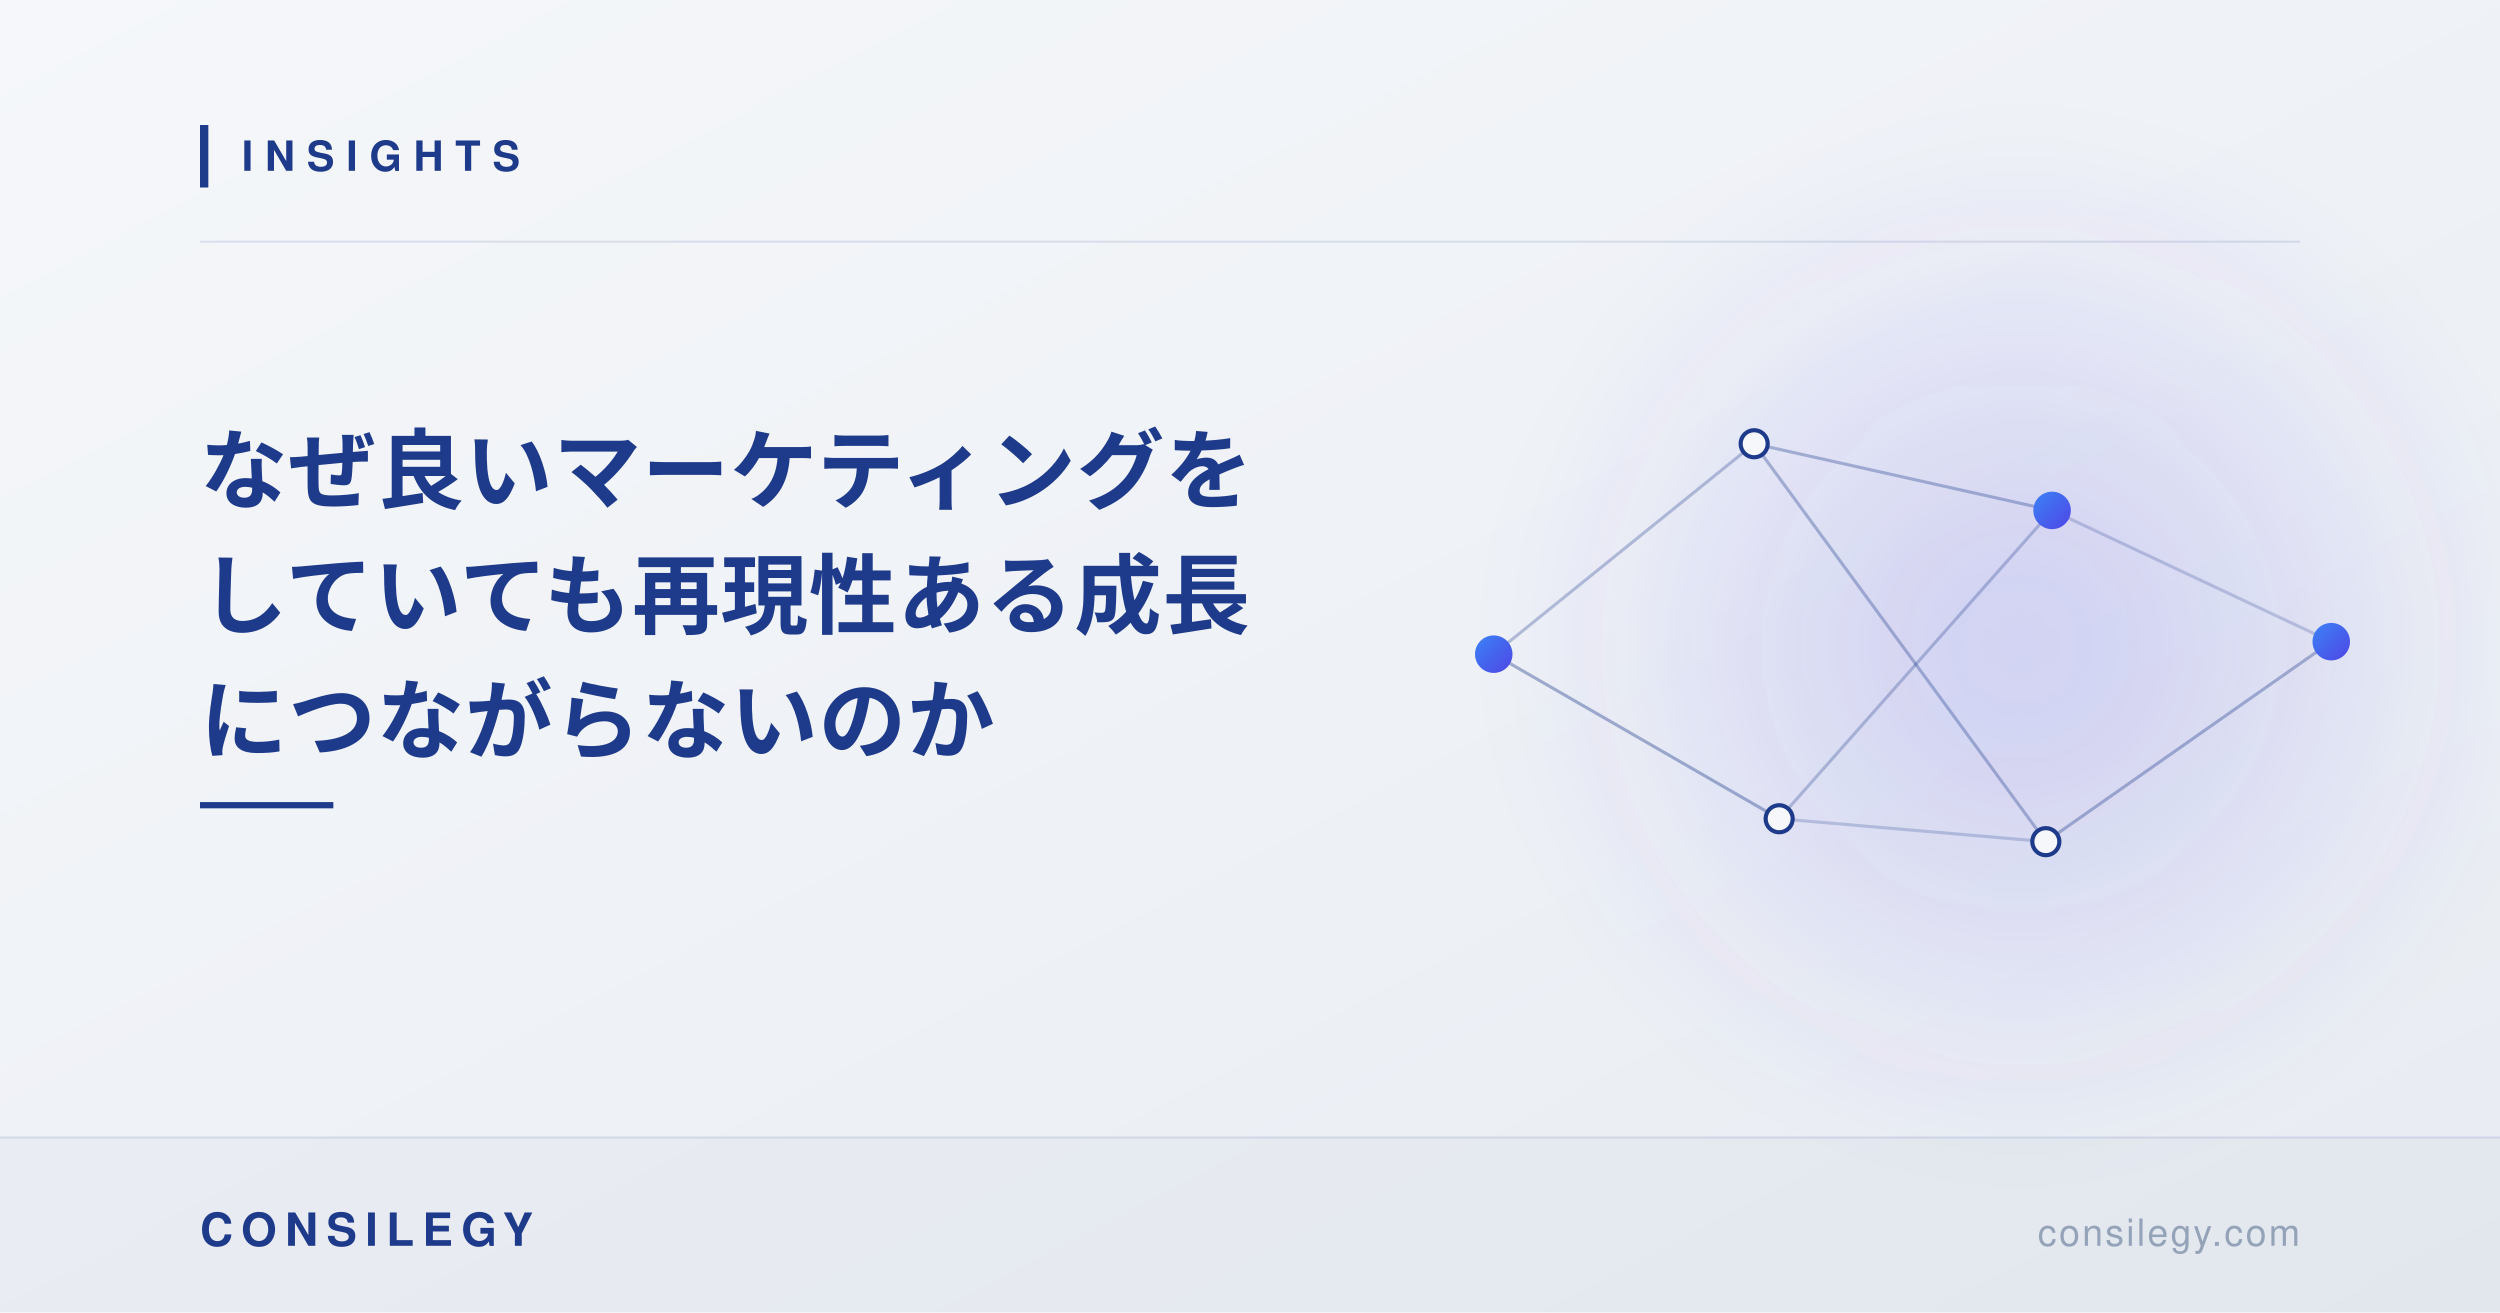
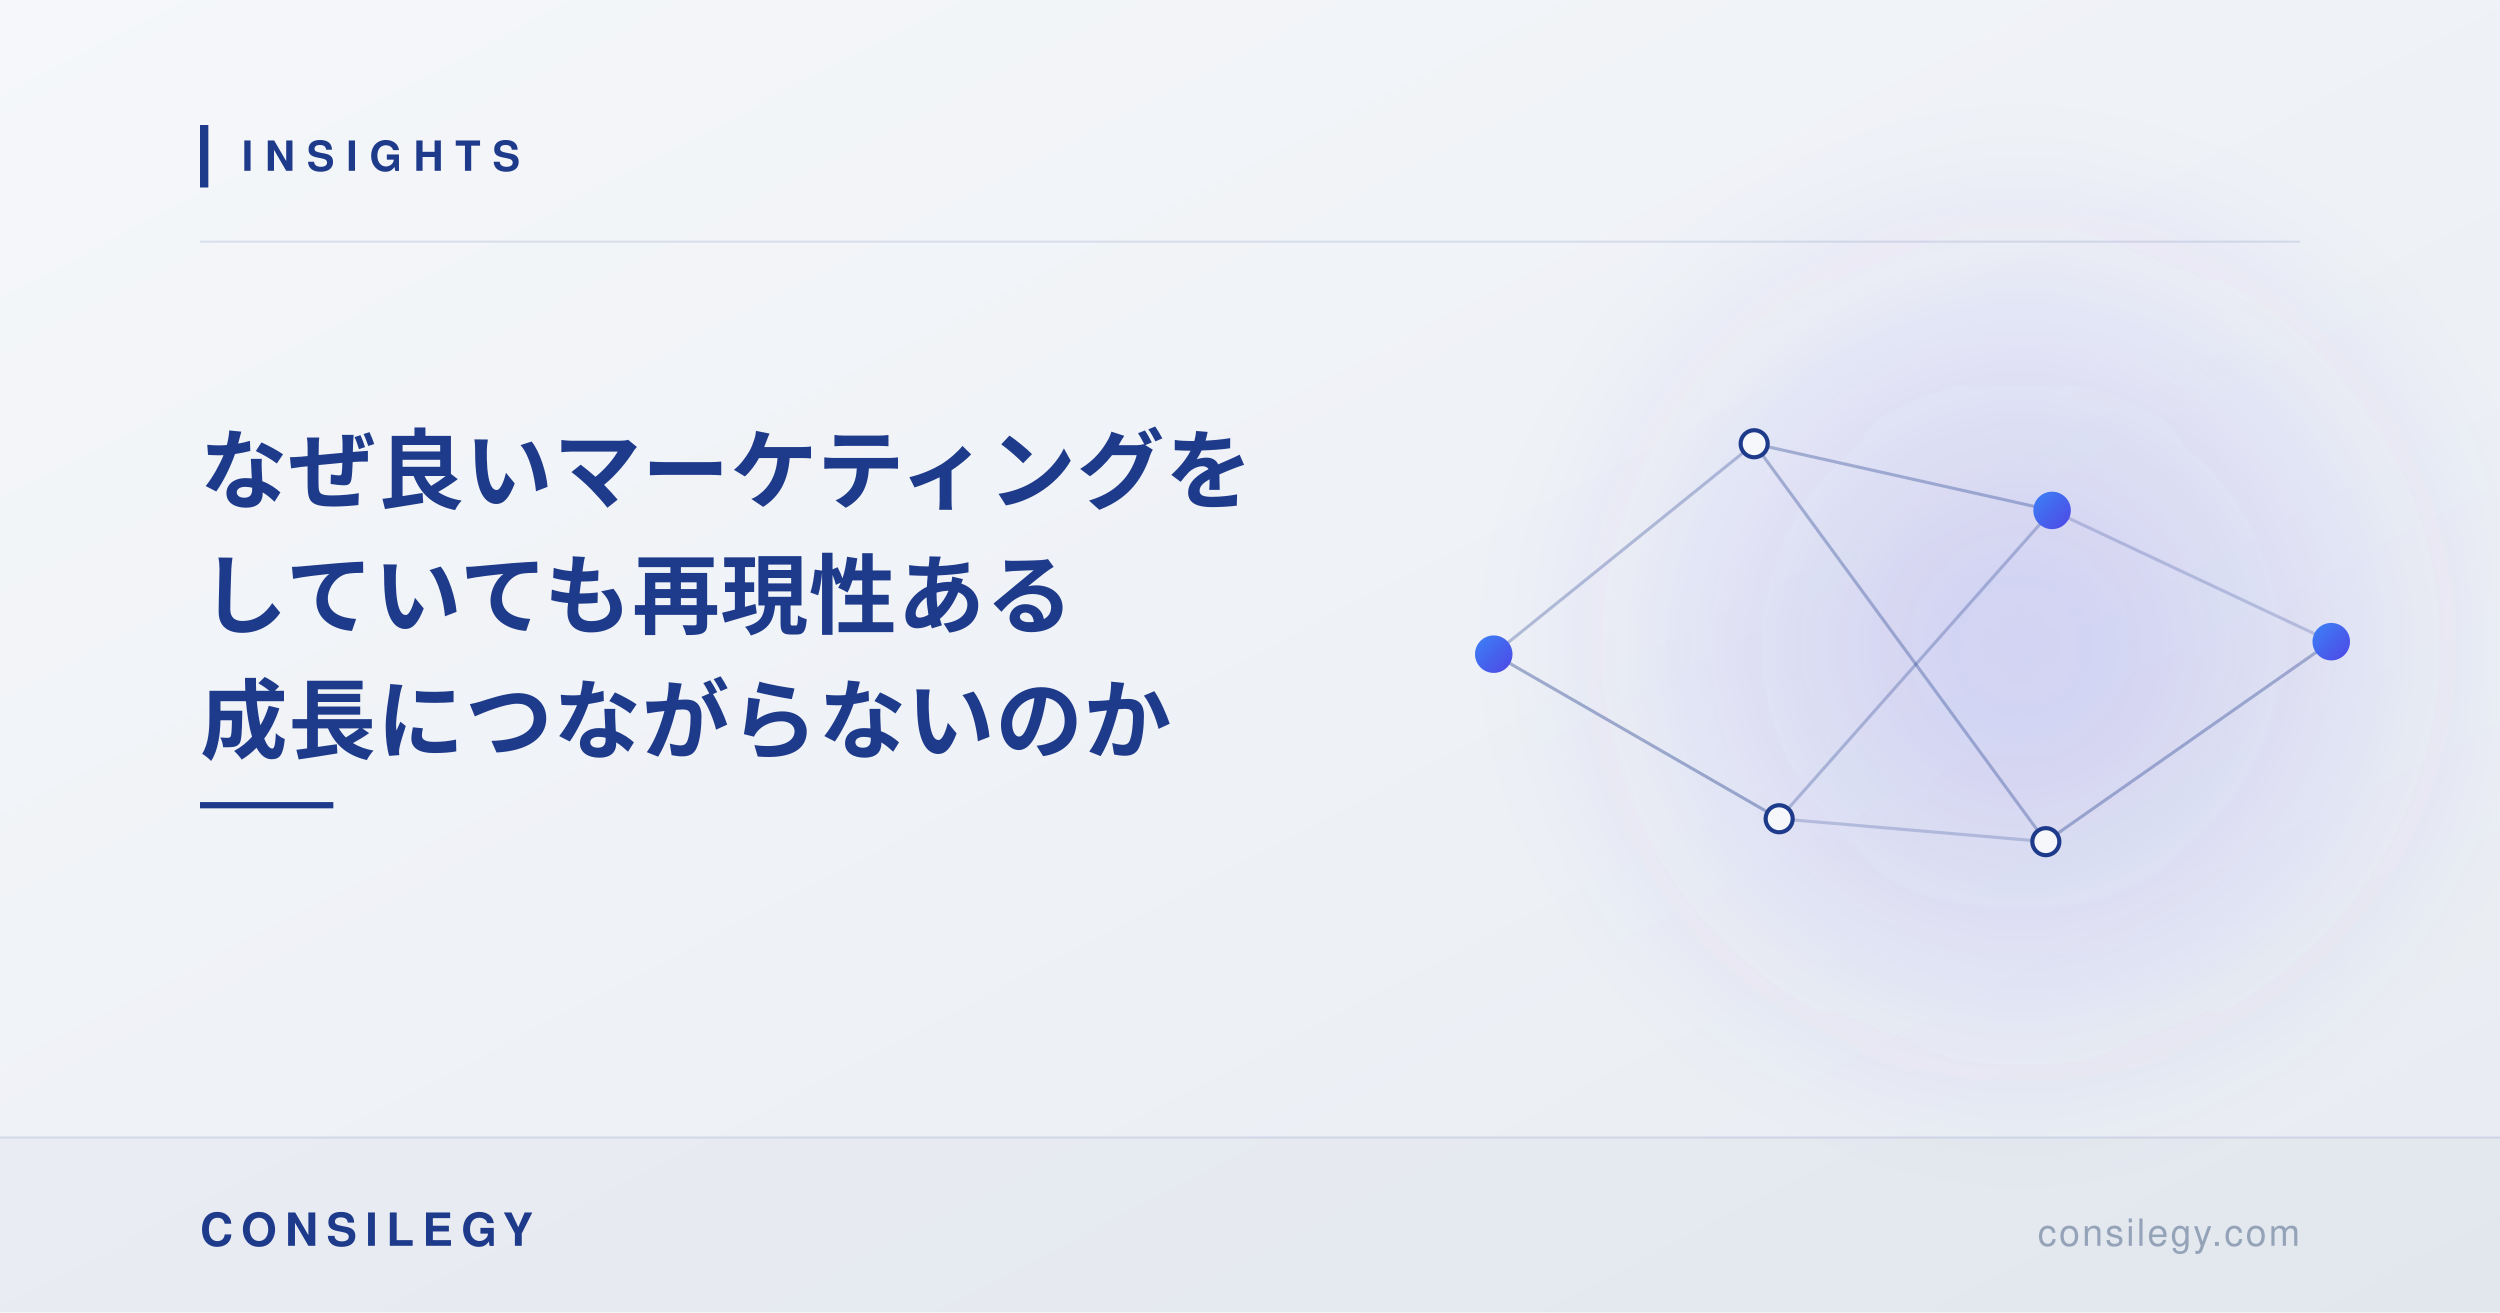
<svg xmlns="http://www.w3.org/2000/svg" viewBox="0 0 1200 630" width="1200" height="630">
  <defs>
    <linearGradient id="bg" x1="0%" y1="0%" x2="100%" y2="100%">
      <stop offset="0%" stop-color="#F5F7FA" />
      <stop offset="100%" stop-color="#E8ECF2" />
    </linearGradient>
    <linearGradient id="bi" x1="0%" y1="0%" x2="100%" y2="100%">
      <stop offset="0%" stop-color="#3B82F6" />
      <stop offset="100%" stop-color="#4F46E5" />
    </linearGradient>
    <radialGradient id="glow" cx="50%" cy="50%" r="50%">
      <stop offset="0%" stop-color="#4F46E5" stop-opacity="0.20" />
      <stop offset="100%" stop-color="#4F46E5" stop-opacity="0" />
    </radialGradient>
    <filter id="soft" x="-60%" y="-60%" width="220%" height="220%">
      <feGaussianBlur stdDeviation="26" />
    </filter>
  </defs>
  <rect width="1200" height="630" fill="url(#bg)" />
  <circle cx="970" cy="310" r="240" fill="url(#glow)" filter="url(#soft)" />
  <line x1="717" y1="314" x2="842" y2="213" stroke="#1E3A8A" stroke-opacity="0.29" stroke-width="1.5" />
  <line x1="717" y1="314" x2="854" y2="393" stroke="#1E3A8A" stroke-opacity="0.38" stroke-width="1.5" />
  <line x1="842" y1="213" x2="985" y2="245" stroke="#1E3A8A" stroke-opacity="0.33" stroke-width="1.5" />
  <line x1="842" y1="213" x2="982" y2="404" stroke="#1E3A8A" stroke-opacity="0.33" stroke-width="1.5" />
  <line x1="854" y1="393" x2="985" y2="245" stroke="#1E3A8A" stroke-opacity="0.28" stroke-width="1.5" />
  <line x1="854" y1="393" x2="982" y2="404" stroke="#1E3A8A" stroke-opacity="0.22" stroke-width="1.5" />
  <line x1="985" y1="245" x2="1119" y2="308" stroke="#1E3A8A" stroke-opacity="0.22" stroke-width="1.5" />
  <line x1="982" y1="404" x2="1119" y2="308" stroke="#1E3A8A" stroke-opacity="0.35" stroke-width="1.5" />
  <circle cx="717" cy="314" r="9" fill="url(#bi)" />
  <circle cx="842" cy="213" r="6.5" fill="#F5F7FA" stroke="#1E3A8A" stroke-width="2" />
  <circle cx="854" cy="393" r="6.5" fill="#F5F7FA" stroke="#1E3A8A" stroke-width="2" />
  <circle cx="985" cy="245" r="9" fill="url(#bi)" />
  <circle cx="982" cy="404" r="6.5" fill="#F5F7FA" stroke="#1E3A8A" stroke-width="2" />
  <circle cx="1119" cy="308" r="9" fill="url(#bi)" />
  <rect x="96" y="60" width="4" height="30" fill="#1E3A8A" />
  <text x="116" y="82" font-family="'Helvetica Neue',Helvetica,Arial,sans-serif" font-size="20" font-weight="600" fill="#1E3A8A" letter-spacing="0.28em">INSIGHTS</text>
  <line x1="96" y1="116" x2="1104" y2="116" stroke="#1E3A8A" stroke-opacity="0.12" stroke-width="1" />
  <text x="96" y="241" font-family="'Hiragino Sans','Hiragino Kaku Gothic ProN',system-ui,sans-serif" font-size="42" font-weight="600" fill="#1E3A8A" letter-spacing="0.01em">なぜ良いマーケティングを</text>
-   <text x="96" y="301" font-family="'Hiragino Sans','Hiragino Kaku Gothic ProN',system-ui,sans-serif" font-size="42" font-weight="600" fill="#1E3A8A" letter-spacing="0.01em">していても再現性ある成長</text>
-   <text x="96" y="361" font-family="'Hiragino Sans','Hiragino Kaku Gothic ProN',system-ui,sans-serif" font-size="42" font-weight="600" fill="#1E3A8A" letter-spacing="0.01em">につながらないのか</text>
+   <text x="96" y="301" font-family="'Hiragino Sans','Hiragino Kaku Gothic ProN',system-ui,sans-serif" font-size="42" font-weight="600" fill="#1E3A8A" letter-spacing="0.01em">していても再現性ある</text>
+   <text x="96" y="361" font-family="'Hiragino Sans','Hiragino Kaku Gothic ProN',system-ui,sans-serif" font-size="42" font-weight="600" fill="#1E3A8A" letter-spacing="0.01em">成長につながらないのか</text>
  <rect x="96" y="385" width="64" height="3" fill="#1E3A8A" />
  <rect x="0" y="546" width="1200" height="84" fill="#1E3A8A" fill-opacity="0.035" />
  <line x1="0" y1="546" x2="1200" y2="546" stroke="#1E3A8A" stroke-opacity="0.12" stroke-width="1" />
  <text x="96" y="598" font-family="'Helvetica Neue',Helvetica,Arial,sans-serif" font-size="22" font-weight="600" fill="#1E3A8A" letter-spacing="0.18em">CONSILEGY</text>
  <text x="1104" y="598" text-anchor="end" font-family="'Helvetica Neue',Helvetica,Arial,sans-serif" font-size="18" font-weight="400" fill="#94A3B8" letter-spacing="0.06em">consilegy.com</text>
</svg>
